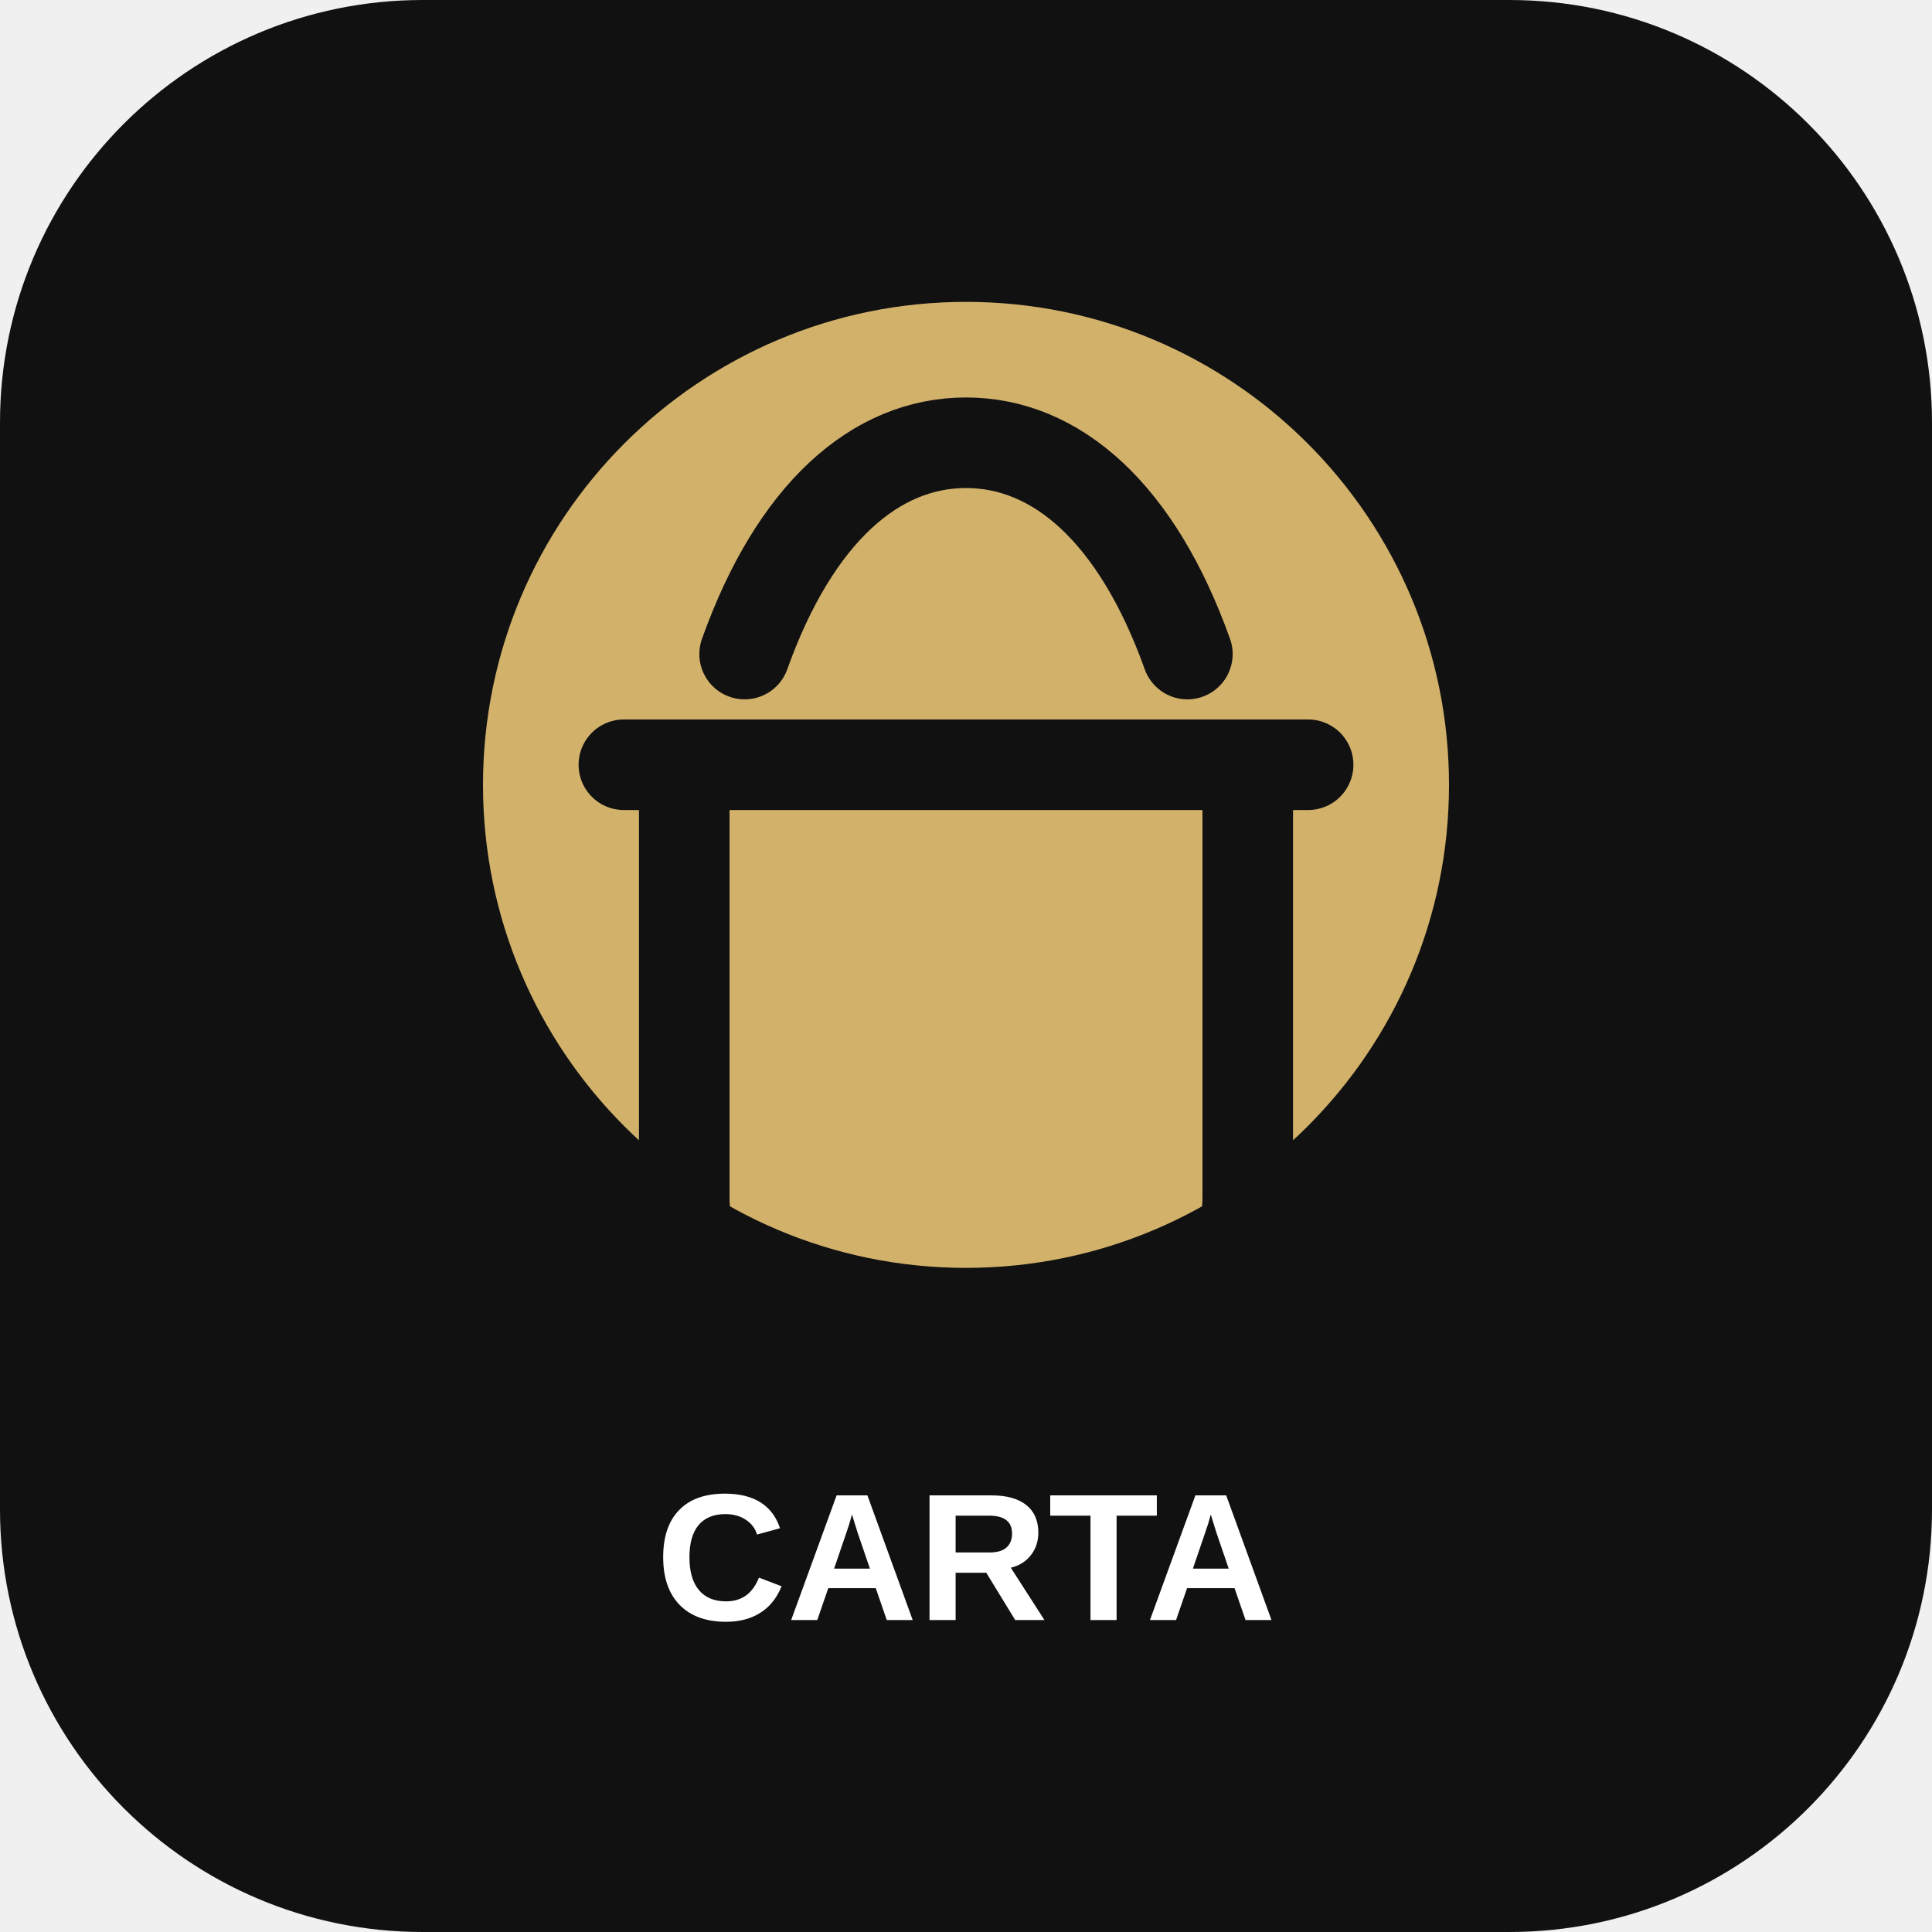
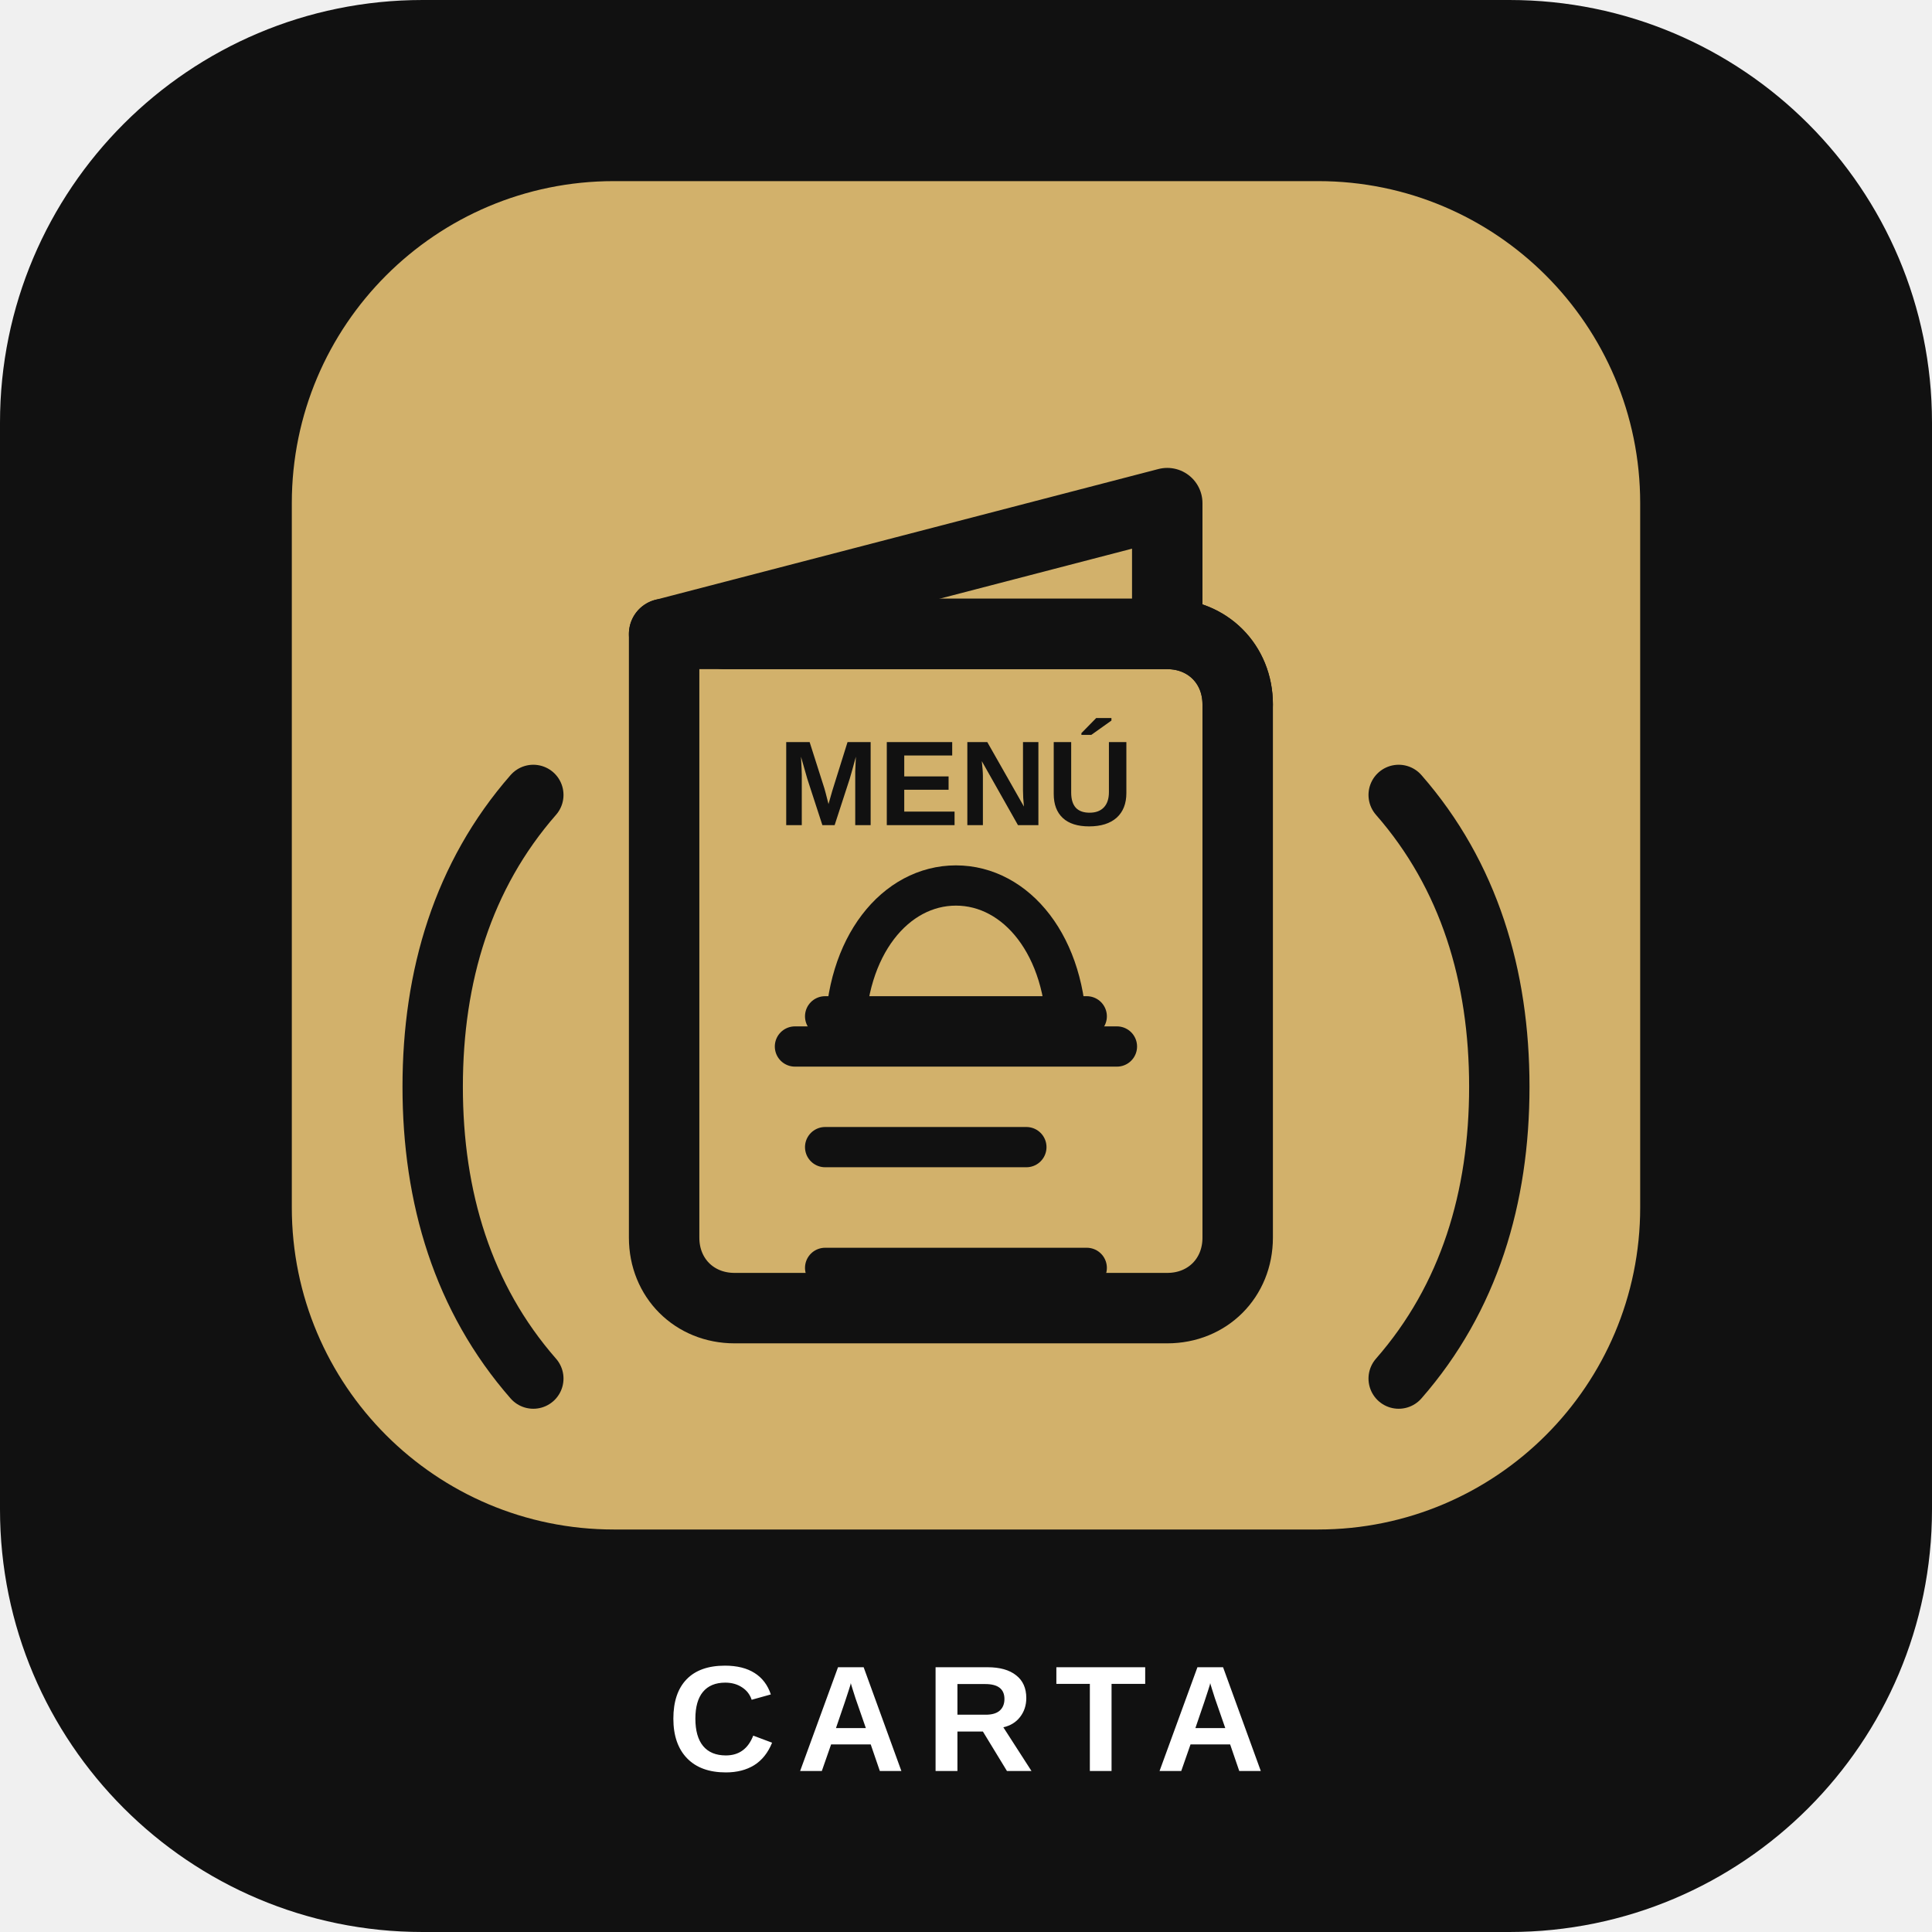
- <svg xmlns="http://www.w3.org/2000/svg" width="512" height="512" viewBox="0 0 192 192">
+ <svg xmlns="http://www.w3.org/2000/svg" width="512" height="512" viewBox="0 0 192 192" role="img" aria-label="Carta Digital">
  <rect width="192" height="192" rx="42" fill="#111111" />
-   <circle cx="96" cy="78" r="48" fill="#d2b16b" />
-   <path d="M62 76h68M68 76v43c0 9 8 15 17 15h22c9 0 17-6 17-15V76" fill="none" stroke="#111111" stroke-width="9" stroke-linecap="round" />
-   <path d="M74 65c5-14 13-21 22-21s17 7 22 21" fill="none" stroke="#111111" stroke-width="9" stroke-linecap="round" />
-   <text x="96" y="161" text-anchor="middle" font-family="Arial,sans-serif" font-size="18" font-weight="700" fill="#ffffff">CARTA</text>
+   <rect x="29" y="18" width="134" height="134" rx="32" fill="#d2b16b" />
+   <path d="M53 79c-7 8-10 18-10 29s3 21 10 29" fill="none" stroke="#111111" stroke-width="6" stroke-linecap="round" />
+   <path d="M139 79c7 8 10 18 10 29s-3 21-10 29" fill="none" stroke="#111111" stroke-width="6" stroke-linecap="round" />
+   <path d="M66 63 116 50v17" fill="none" stroke="#111111" stroke-width="7" stroke-linecap="round" stroke-linejoin="round" />
+   <path d="M66 63v60c0 4 3 7 7 7h43c4 0 7-3 7-7V70c0-4-3-7-7-7H66Z" fill="#d2b16b" stroke="#111111" stroke-width="7" stroke-linejoin="round" />
+   <path d="M72 63h44c4 0 7 3 7 7" fill="none" stroke="#111111" stroke-width="7" stroke-linecap="round" />
+   <text x="95" y="82" text-anchor="middle" font-family="Arial,sans-serif" font-size="12" font-weight="700" fill="#111111">MENÚ</text>
+   <path d="M82 101h26" fill="none" stroke="#111111" stroke-width="4" stroke-linecap="round" />
+   <path d="M82 114h20" fill="none" stroke="#111111" stroke-width="4" stroke-linecap="round" />
+   <path d="M82 126h26" fill="none" stroke="#111111" stroke-width="4" stroke-linecap="round" />
+   <path d="M84 103c0-9 5-15 11-15s11 6 11 15" fill="none" stroke="#111111" stroke-width="4" stroke-linecap="round" />
+   <path d="M79 104h32" fill="none" stroke="#111111" stroke-width="4" stroke-linecap="round" />
+   <text x="96" y="176" text-anchor="middle" font-family="Arial,sans-serif" font-size="15" font-weight="700" letter-spacing="2" fill="#ffffff">CARTA</text>
</svg>
